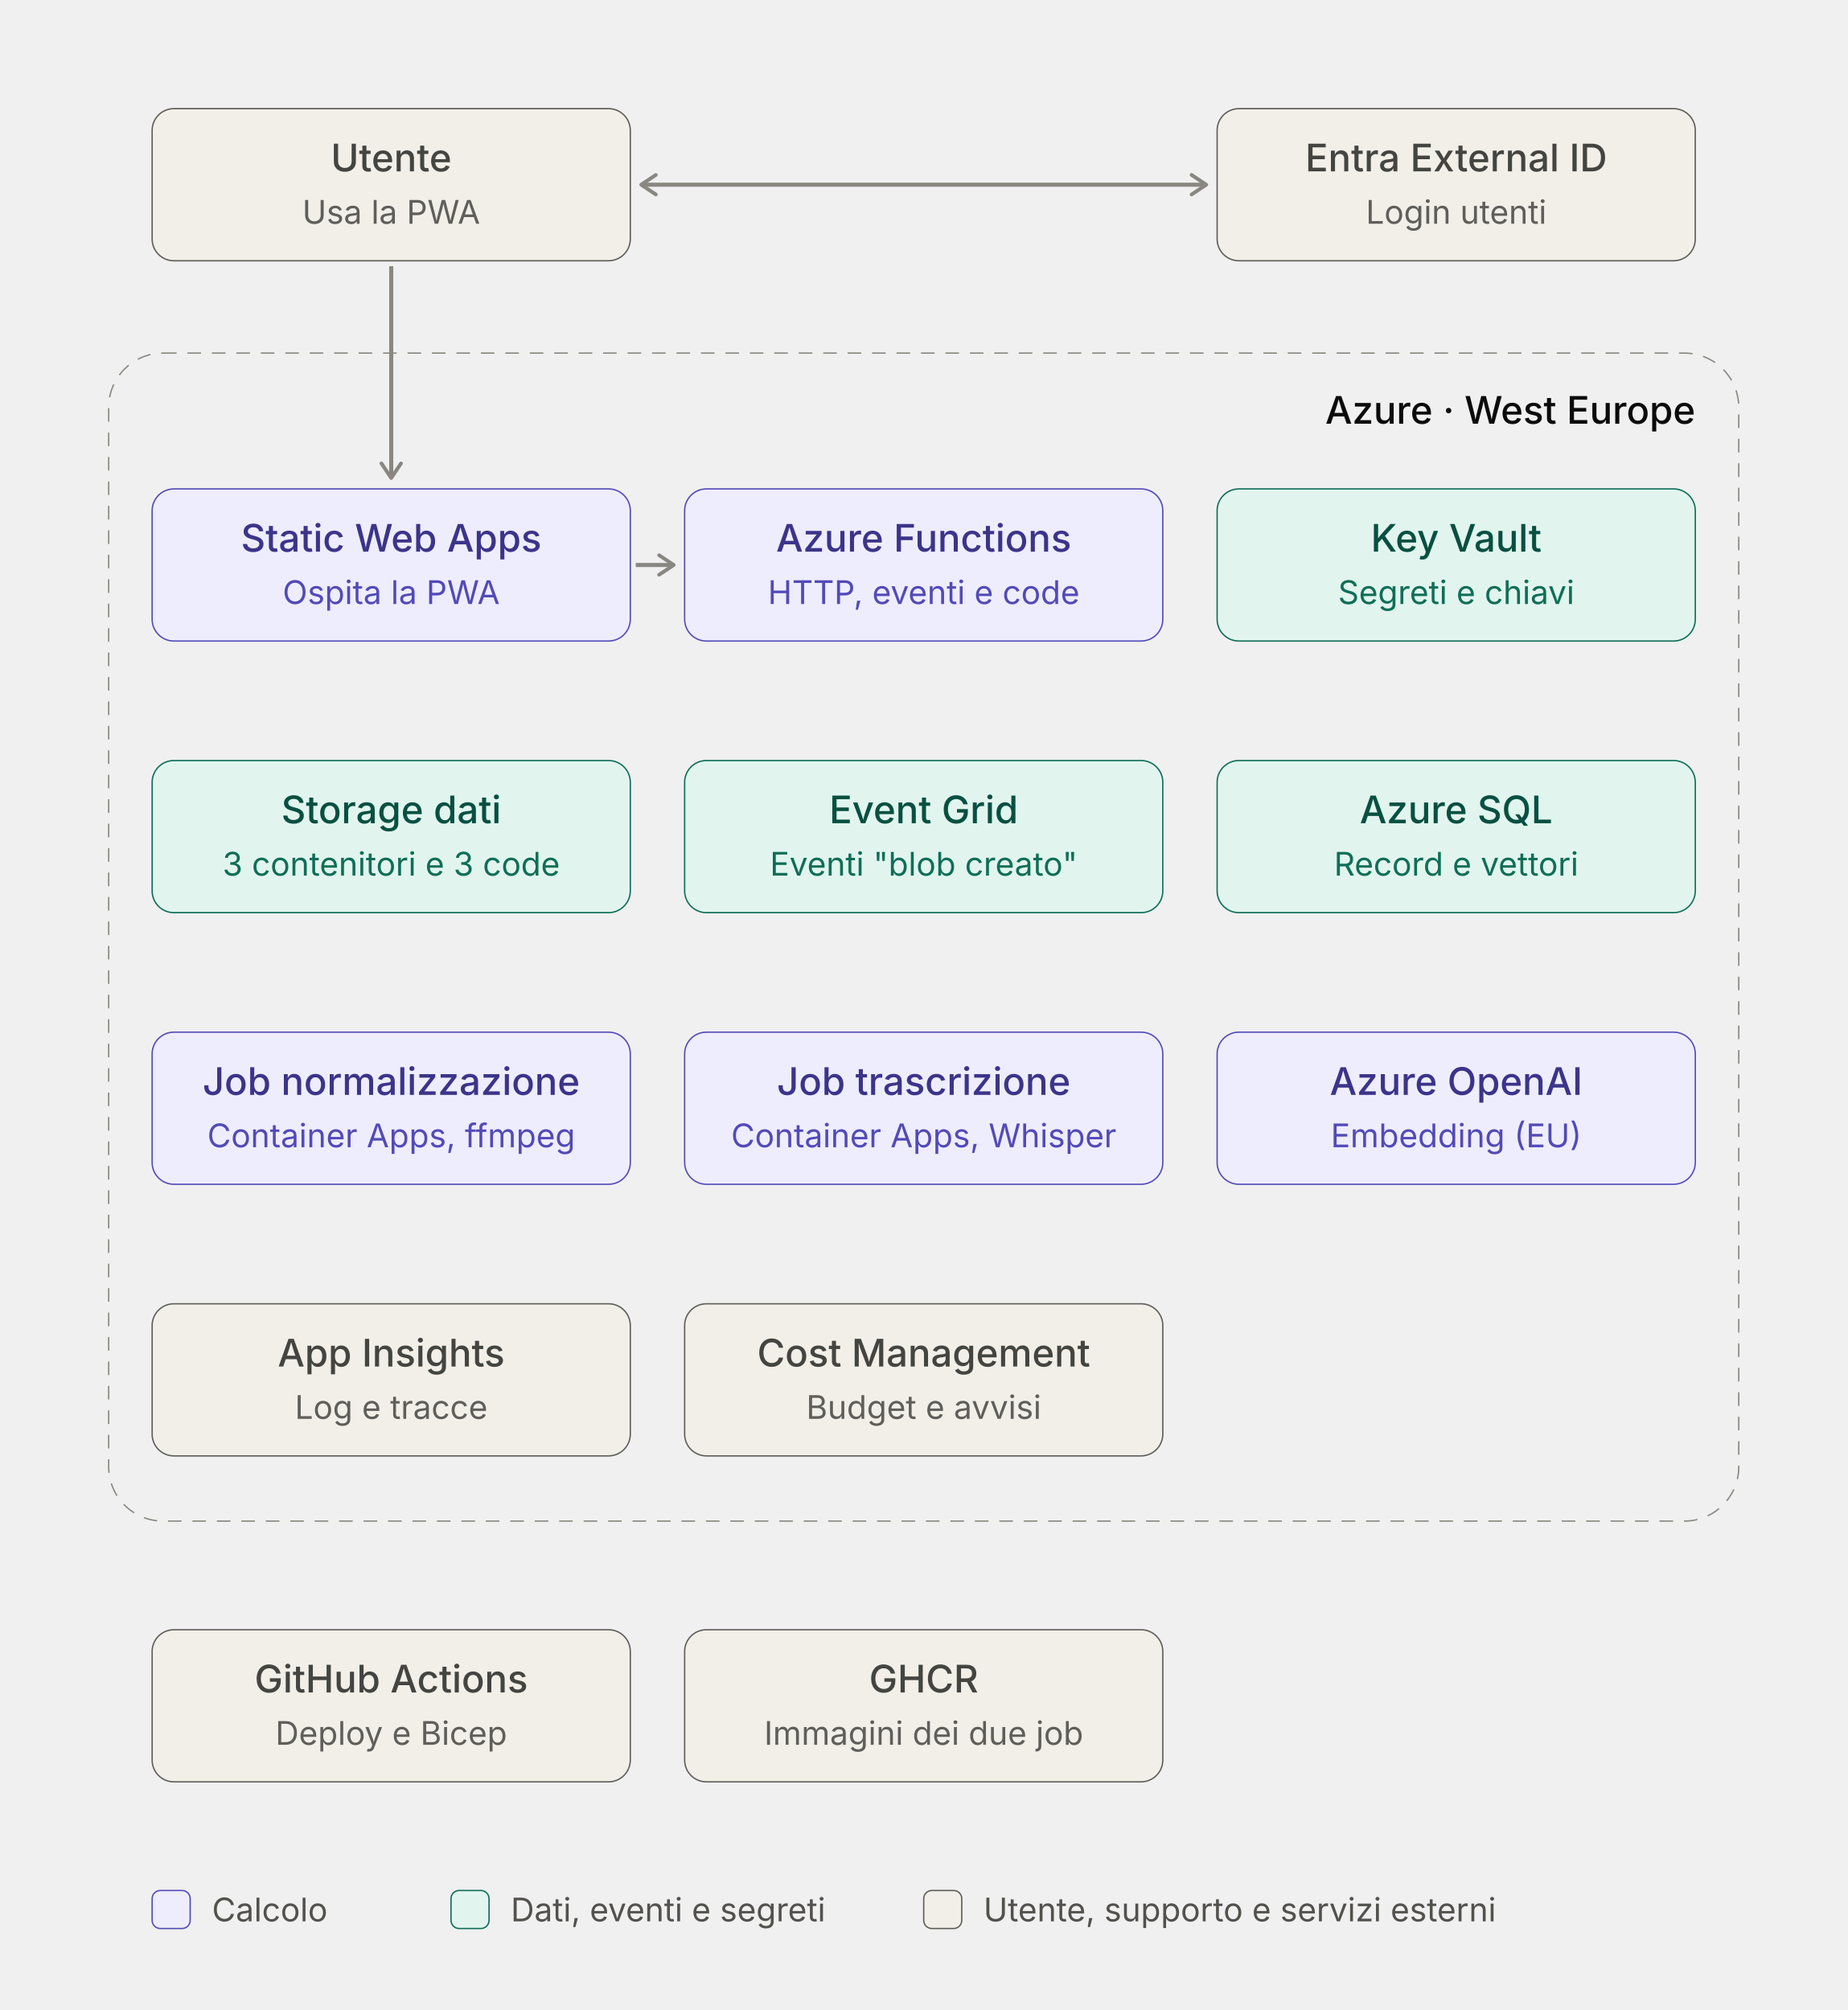
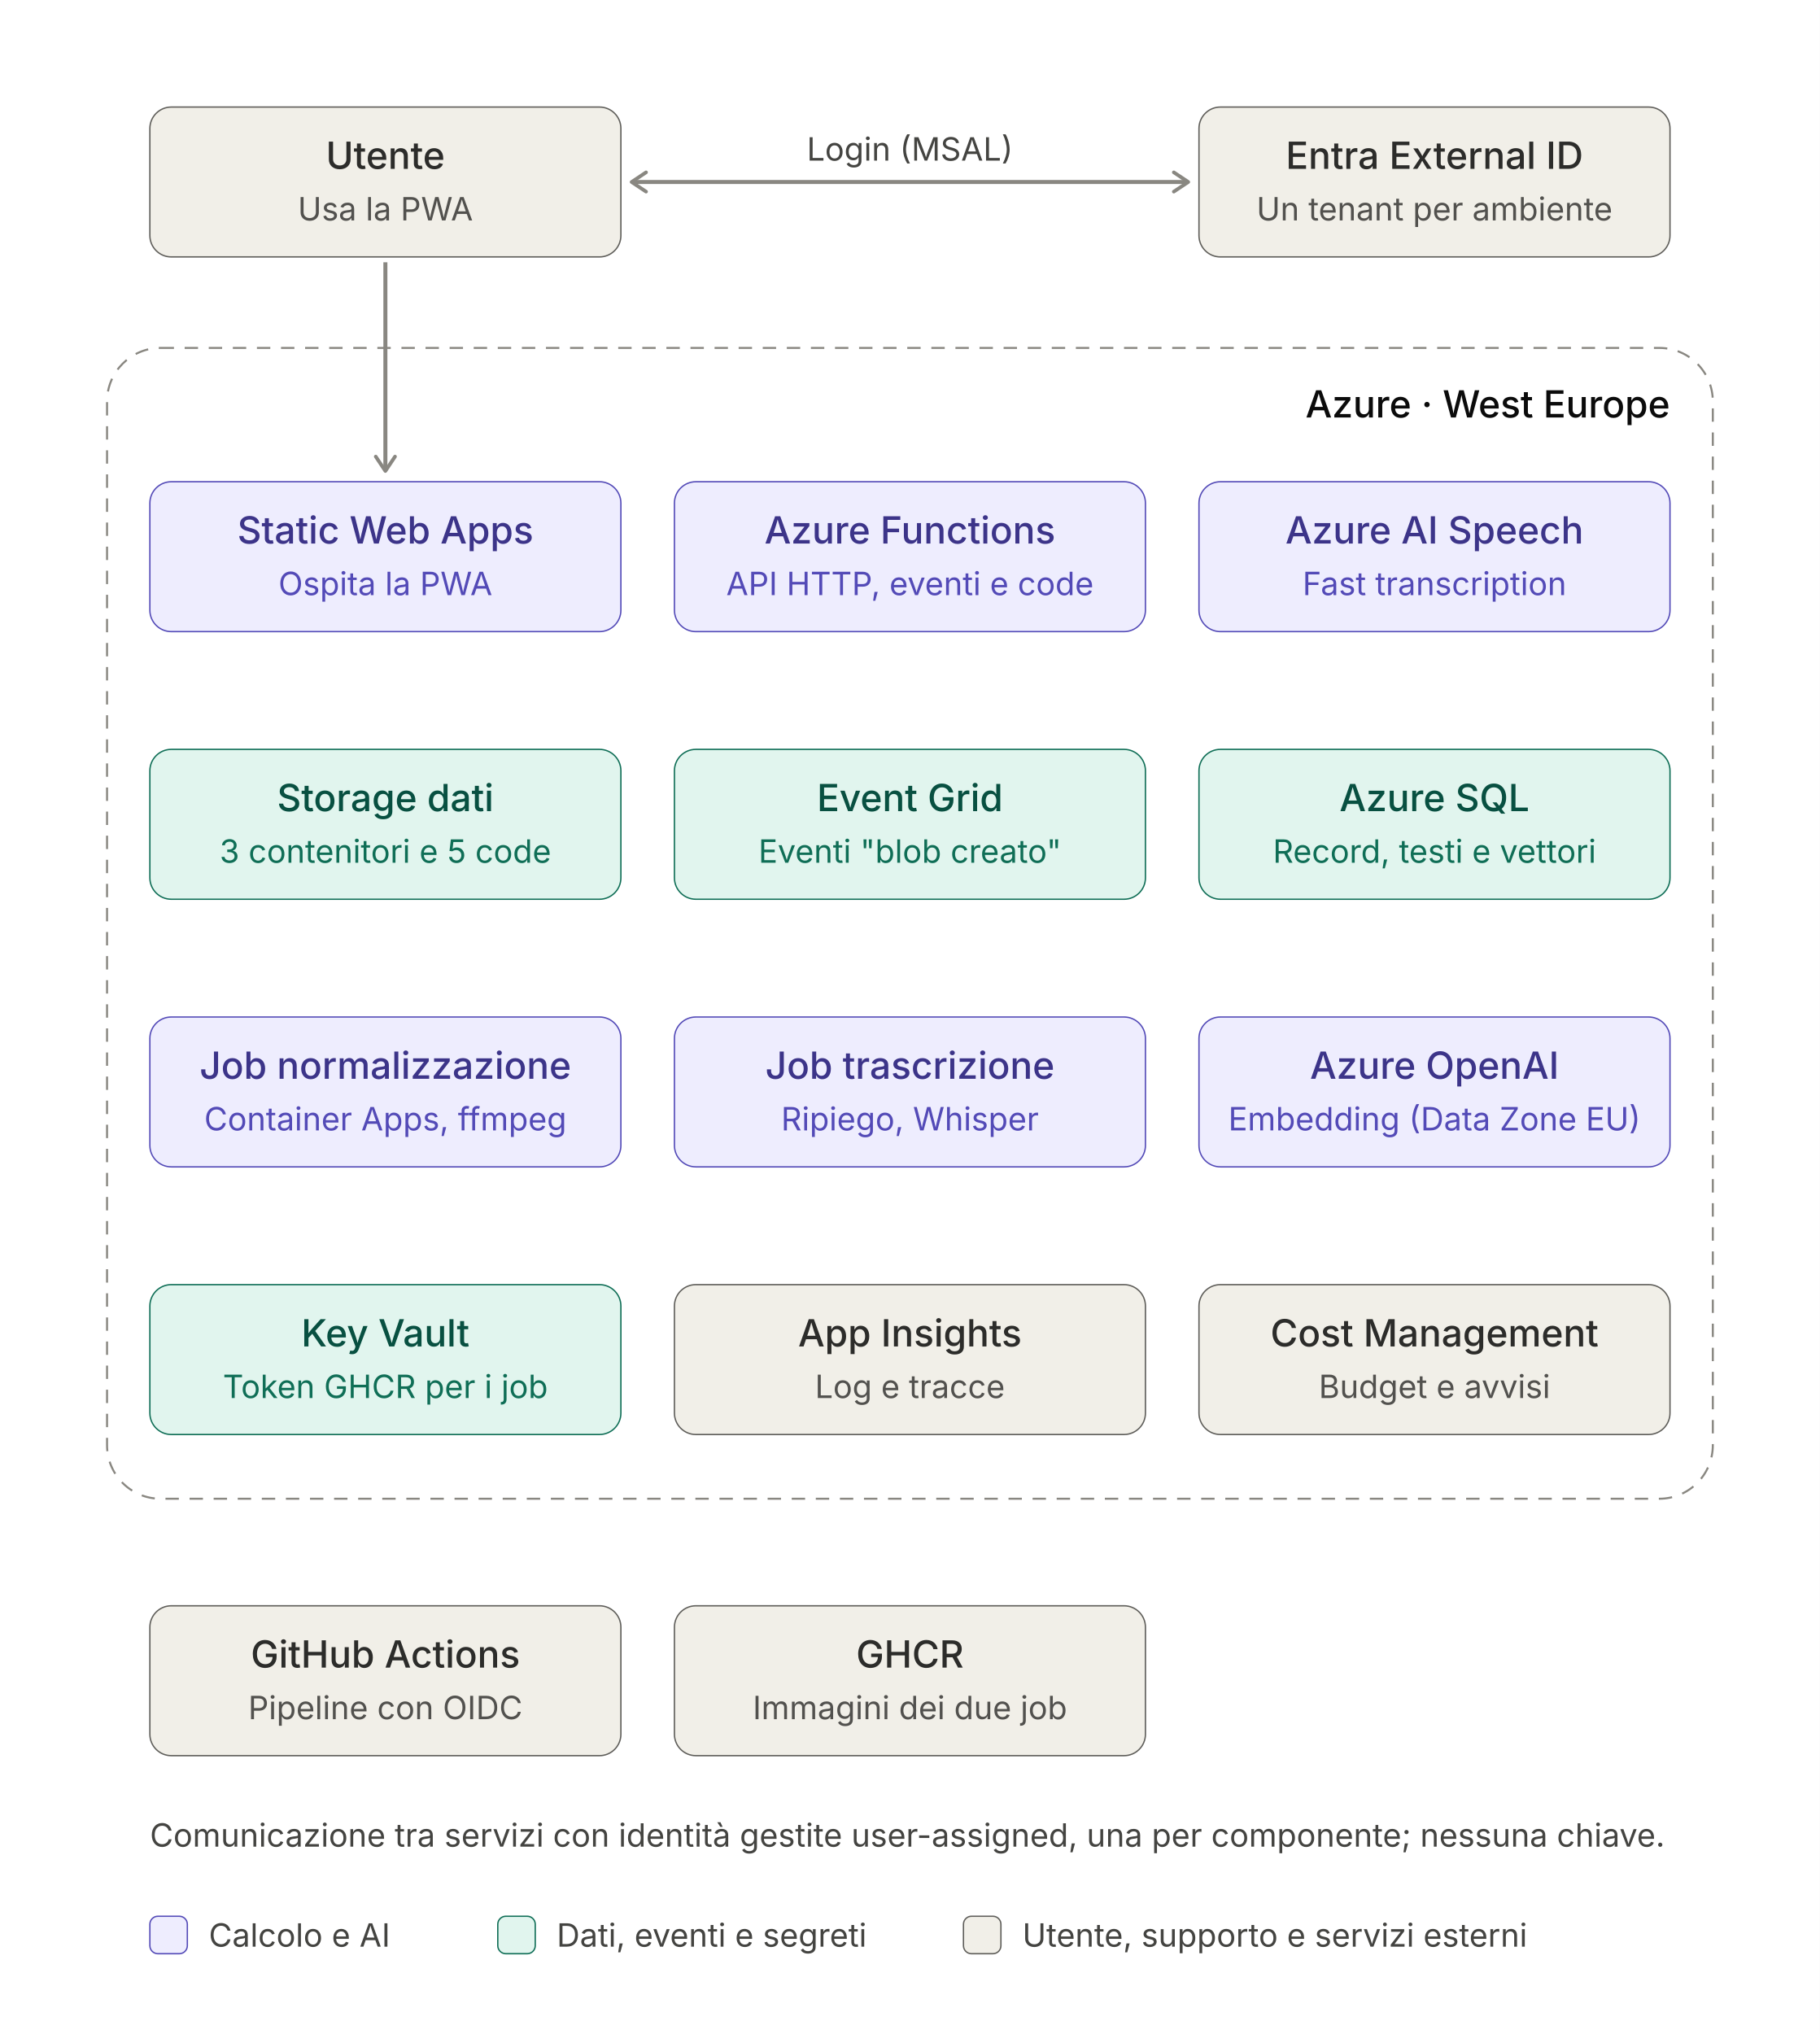
- <svg xmlns="http://www.w3.org/2000/svg" width="100%" viewBox="0 0 680 740" role="img">
+ <svg xmlns="http://www.w3.org/2000/svg" width="100%" viewBox="0 0 680 760" role="img">
  <style>
-   text { font-family: anthropic-sans, -apple-system, BlinkMacSystemFont, "Segoe UI", sans-serif; }
+   text { font-family: -apple-system, BlinkMacSystemFont, "Segoe UI", sans-serif; }
+   .bg { fill: #ffffff; }
  .compute rect { fill: rgb(238, 237, 254); stroke: rgb(83, 74, 183); }
  .compute .t { fill: rgb(60, 52, 137); }
  .compute .s { fill: rgb(83, 74, 183); }
  .storage rect { fill: rgb(225, 245, 238); stroke: rgb(15, 110, 86); }
  .storage .t { fill: rgb(8, 80, 65); }
  .storage .s { fill: rgb(15, 110, 86); }
  .external rect { fill: rgb(241, 239, 232); stroke: rgb(95, 94, 90); }
-   .external .t { fill: rgb(68, 68, 65); }
-   .external .s { fill: rgb(95, 94, 90); }
+   .external .t { fill: rgb(44, 44, 42); }
+   .external .s { fill: rgb(82, 81, 78); }
  .t { font-size: 14px; font-weight: 500; }
  .s, .label { font-size: 12px; font-weight: 400; }
-   .label { fill: rgb(82, 81, 78); }
-   .region { fill: none; stroke: rgb(137, 135, 129); stroke-width: 0.5px; stroke-dasharray: 5 4; }
+   .label { fill: rgb(68, 68, 65); paint-order: stroke; stroke: #ffffff; stroke-width: 4px; stroke-linejoin: round; }
+   .region { fill: none; stroke: rgb(137, 135, 129); stroke-width: 0.75px; stroke-dasharray: 5 4; }
  .region-label { fill: rgb(11, 11, 11); font-size: 14px; font-weight: 500; }
  .flow { fill: none; stroke: rgb(137, 135, 129); stroke-width: 1.5px; }
</style>
  <defs>
    <marker id="arrow" viewBox="0 0 10 10" refX="8" refY="5" markerWidth="6" markerHeight="6" orient="auto-start-reverse">
      <path d="M2 1L8 5L2 9" fill="none" stroke="context-stroke" stroke-width="1.5" stroke-linecap="round" stroke-linejoin="round" />
    </marker>
  </defs>
+   <rect class="bg" width="680" height="760" />
  <g class="external">
    <rect x="56" y="40" width="176" height="56" rx="8" stroke-width="0.5" />
    <text class="t" x="144" y="58" text-anchor="middle" dominant-baseline="central">Utente</text>
    <text class="s" x="144" y="78" text-anchor="middle" dominant-baseline="central">Usa la PWA</text>
  </g>
  <g class="external">
    <rect x="448" y="40" width="176" height="56" rx="8" stroke-width="0.5" />
    <text class="t" x="536" y="58" text-anchor="middle" dominant-baseline="central">Entra External ID</text>
-     <text class="s" x="536" y="78" text-anchor="middle" dominant-baseline="central">Login utenti</text>
+     <text class="s" x="536" y="78" text-anchor="middle" dominant-baseline="central">Un tenant per ambiente</text>
  </g>
  <line class="flow" x1="236" y1="68" x2="444" y2="68" marker-start="url(#arrow)" marker-end="url(#arrow)" />
+   <text class="label" x="340" y="60" text-anchor="middle">Login (MSAL)</text>
  <rect class="region" x="40" y="130" width="600" height="430" rx="20" />
  <text class="region-label" x="624" y="156" text-anchor="end">Azure · West Europe</text>
  <line class="flow" x1="144" y1="98" x2="144" y2="176" marker-end="url(#arrow)" />
  <g class="compute">
    <rect x="56" y="180" width="176" height="56" rx="8" stroke-width="0.5" />
    <text class="t" x="144" y="198" text-anchor="middle" dominant-baseline="central">Static Web Apps</text>
    <text class="s" x="144" y="218" text-anchor="middle" dominant-baseline="central">Ospita la PWA</text>
  </g>
  <g class="compute">
    <rect x="252" y="180" width="176" height="56" rx="8" stroke-width="0.5" />
    <text class="t" x="340" y="198" text-anchor="middle" dominant-baseline="central">Azure Functions</text>
-     <text class="s" x="340" y="218" text-anchor="middle" dominant-baseline="central">HTTP, eventi e code</text>
+     <text class="s" x="340" y="218" text-anchor="middle" dominant-baseline="central">API HTTP, eventi e code</text>
  </g>
-   <g class="storage">
+   <g class="compute">
    <rect x="448" y="180" width="176" height="56" rx="8" stroke-width="0.5" />
-     <text class="t" x="536" y="198" text-anchor="middle" dominant-baseline="central">Key Vault</text>
-     <text class="s" x="536" y="218" text-anchor="middle" dominant-baseline="central">Segreti e chiavi</text>
+     <text class="t" x="536" y="198" text-anchor="middle" dominant-baseline="central">Azure AI Speech</text>
+     <text class="s" x="536" y="218" text-anchor="middle" dominant-baseline="central">Fast transcription</text>
  </g>
-   <line class="flow" x1="234" y1="208" x2="248" y2="208" marker-end="url(#arrow)" />
  <g class="storage">
    <rect x="56" y="280" width="176" height="56" rx="8" stroke-width="0.5" />
    <text class="t" x="144" y="298" text-anchor="middle" dominant-baseline="central">Storage dati</text>
-     <text class="s" x="144" y="318" text-anchor="middle" dominant-baseline="central">3 contenitori e 3 code</text>
+     <text class="s" x="144" y="318" text-anchor="middle" dominant-baseline="central">3 contenitori e 5 code</text>
  </g>
  <g class="storage">
    <rect x="252" y="280" width="176" height="56" rx="8" stroke-width="0.5" />
    <text class="t" x="340" y="298" text-anchor="middle" dominant-baseline="central">Event Grid</text>
    <text class="s" x="340" y="318" text-anchor="middle" dominant-baseline="central">Eventi "blob creato"</text>
  </g>
  <g class="storage">
    <rect x="448" y="280" width="176" height="56" rx="8" stroke-width="0.5" />
    <text class="t" x="536" y="298" text-anchor="middle" dominant-baseline="central">Azure SQL</text>
-     <text class="s" x="536" y="318" text-anchor="middle" dominant-baseline="central">Record e vettori</text>
+     <text class="s" x="536" y="318" text-anchor="middle" dominant-baseline="central">Record, testi e vettori</text>
  </g>
  <g class="compute">
    <rect x="56" y="380" width="176" height="56" rx="8" stroke-width="0.5" />
    <text class="t" x="144" y="398" text-anchor="middle" dominant-baseline="central">Job normalizzazione</text>
    <text class="s" x="144" y="418" text-anchor="middle" dominant-baseline="central">Container Apps, ffmpeg</text>
  </g>
  <g class="compute">
    <rect x="252" y="380" width="176" height="56" rx="8" stroke-width="0.5" />
    <text class="t" x="340" y="398" text-anchor="middle" dominant-baseline="central">Job trascrizione</text>
-     <text class="s" x="340" y="418" text-anchor="middle" dominant-baseline="central">Container Apps, Whisper</text>
+     <text class="s" x="340" y="418" text-anchor="middle" dominant-baseline="central">Ripiego, Whisper</text>
  </g>
  <g class="compute">
    <rect x="448" y="380" width="176" height="56" rx="8" stroke-width="0.5" />
    <text class="t" x="536" y="398" text-anchor="middle" dominant-baseline="central">Azure OpenAI</text>
-     <text class="s" x="536" y="418" text-anchor="middle" dominant-baseline="central">Embedding (EU)</text>
+     <text class="s" x="536" y="418" text-anchor="middle" dominant-baseline="central">Embedding (Data Zone EU)</text>
  </g>
-   <g class="external">
+   <g class="storage">
    <rect x="56" y="480" width="176" height="56" rx="8" stroke-width="0.5" />
-     <text class="t" x="144" y="498" text-anchor="middle" dominant-baseline="central">App Insights</text>
-     <text class="s" x="144" y="518" text-anchor="middle" dominant-baseline="central">Log e tracce</text>
+     <text class="t" x="144" y="498" text-anchor="middle" dominant-baseline="central">Key Vault</text>
+     <text class="s" x="144" y="518" text-anchor="middle" dominant-baseline="central">Token GHCR per i job</text>
  </g>
  <g class="external">
    <rect x="252" y="480" width="176" height="56" rx="8" stroke-width="0.5" />
-     <text class="t" x="340" y="498" text-anchor="middle" dominant-baseline="central">Cost Management</text>
-     <text class="s" x="340" y="518" text-anchor="middle" dominant-baseline="central">Budget e avvisi</text>
+     <text class="t" x="340" y="498" text-anchor="middle" dominant-baseline="central">App Insights</text>
+     <text class="s" x="340" y="518" text-anchor="middle" dominant-baseline="central">Log e tracce</text>
+   </g>
+   <g class="external">
+     <rect x="448" y="480" width="176" height="56" rx="8" stroke-width="0.5" />
+     <text class="t" x="536" y="498" text-anchor="middle" dominant-baseline="central">Cost Management</text>
+     <text class="s" x="536" y="518" text-anchor="middle" dominant-baseline="central">Budget e avvisi</text>
  </g>
  <g class="external">
    <rect x="56" y="600" width="176" height="56" rx="8" stroke-width="0.5" />
    <text class="t" x="144" y="618" text-anchor="middle" dominant-baseline="central">GitHub Actions</text>
-     <text class="s" x="144" y="638" text-anchor="middle" dominant-baseline="central">Deploy e Bicep</text>
+     <text class="s" x="144" y="638" text-anchor="middle" dominant-baseline="central">Pipeline con OIDC</text>
  </g>
  <g class="external">
    <rect x="252" y="600" width="176" height="56" rx="8" stroke-width="0.5" />
    <text class="t" x="340" y="618" text-anchor="middle" dominant-baseline="central">GHCR</text>
    <text class="s" x="340" y="638" text-anchor="middle" dominant-baseline="central">Immagini dei due job</text>
  </g>
+   <text class="label" x="56" y="690">Comunicazione tra servizi con identità gestite user-assigned, una per componente; nessuna chiave.</text>
  <g class="compute">
-     <rect x="56" y="696" width="14" height="14" rx="3" stroke-width="0.5" />
+     <rect x="56" y="716" width="14" height="14" rx="3" stroke-width="0.5" />
  </g>
-   <text class="label" x="78" y="703" dominant-baseline="central">Calcolo</text>
+   <text class="label" x="78" y="723" dominant-baseline="central">Calcolo e AI</text>
  <g class="storage">
-     <rect x="166" y="696" width="14" height="14" rx="3" stroke-width="0.5" />
+     <rect x="186" y="716" width="14" height="14" rx="3" stroke-width="0.5" />
  </g>
-   <text class="label" x="188" y="703" dominant-baseline="central">Dati, eventi e segreti</text>
+   <text class="label" x="208" y="723" dominant-baseline="central">Dati, eventi e segreti</text>
  <g class="external">
-     <rect x="340" y="696" width="14" height="14" rx="3" stroke-width="0.5" />
+     <rect x="360" y="716" width="14" height="14" rx="3" stroke-width="0.5" />
  </g>
-   <text class="label" x="362" y="703" dominant-baseline="central">Utente, supporto e servizi esterni</text>
+   <text class="label" x="382" y="723" dominant-baseline="central">Utente, supporto e servizi esterni</text>
</svg>
